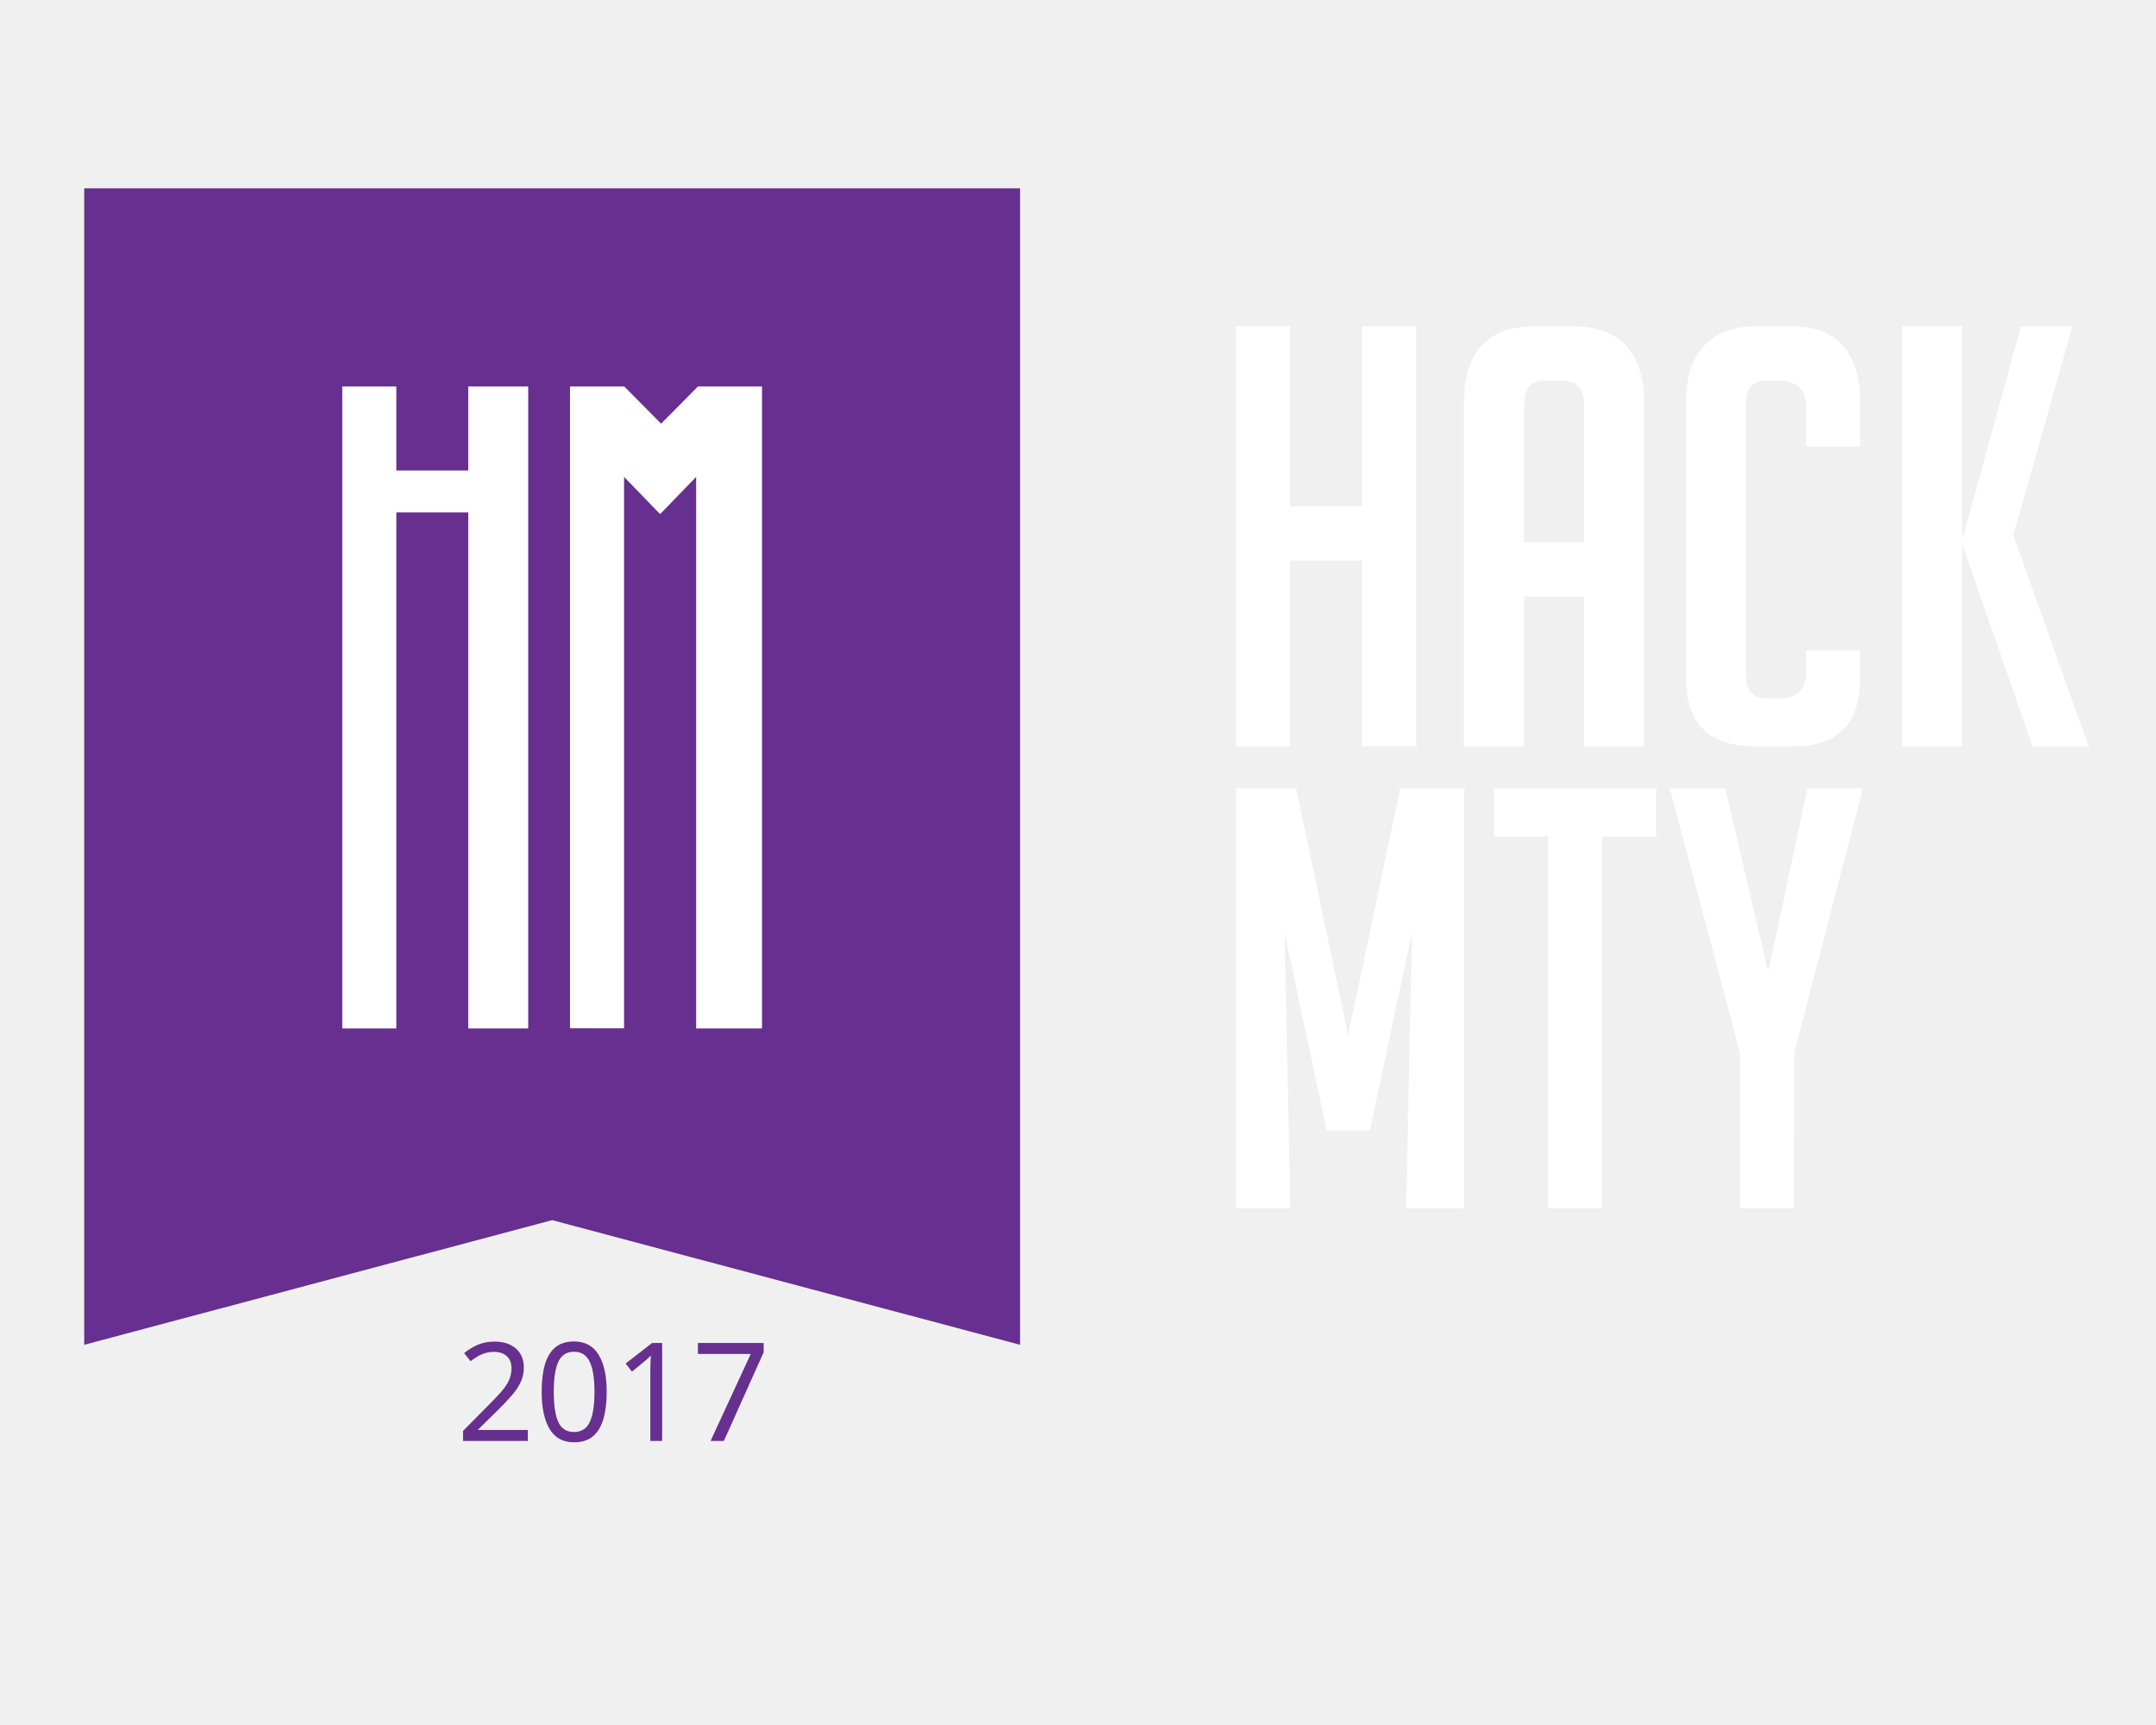
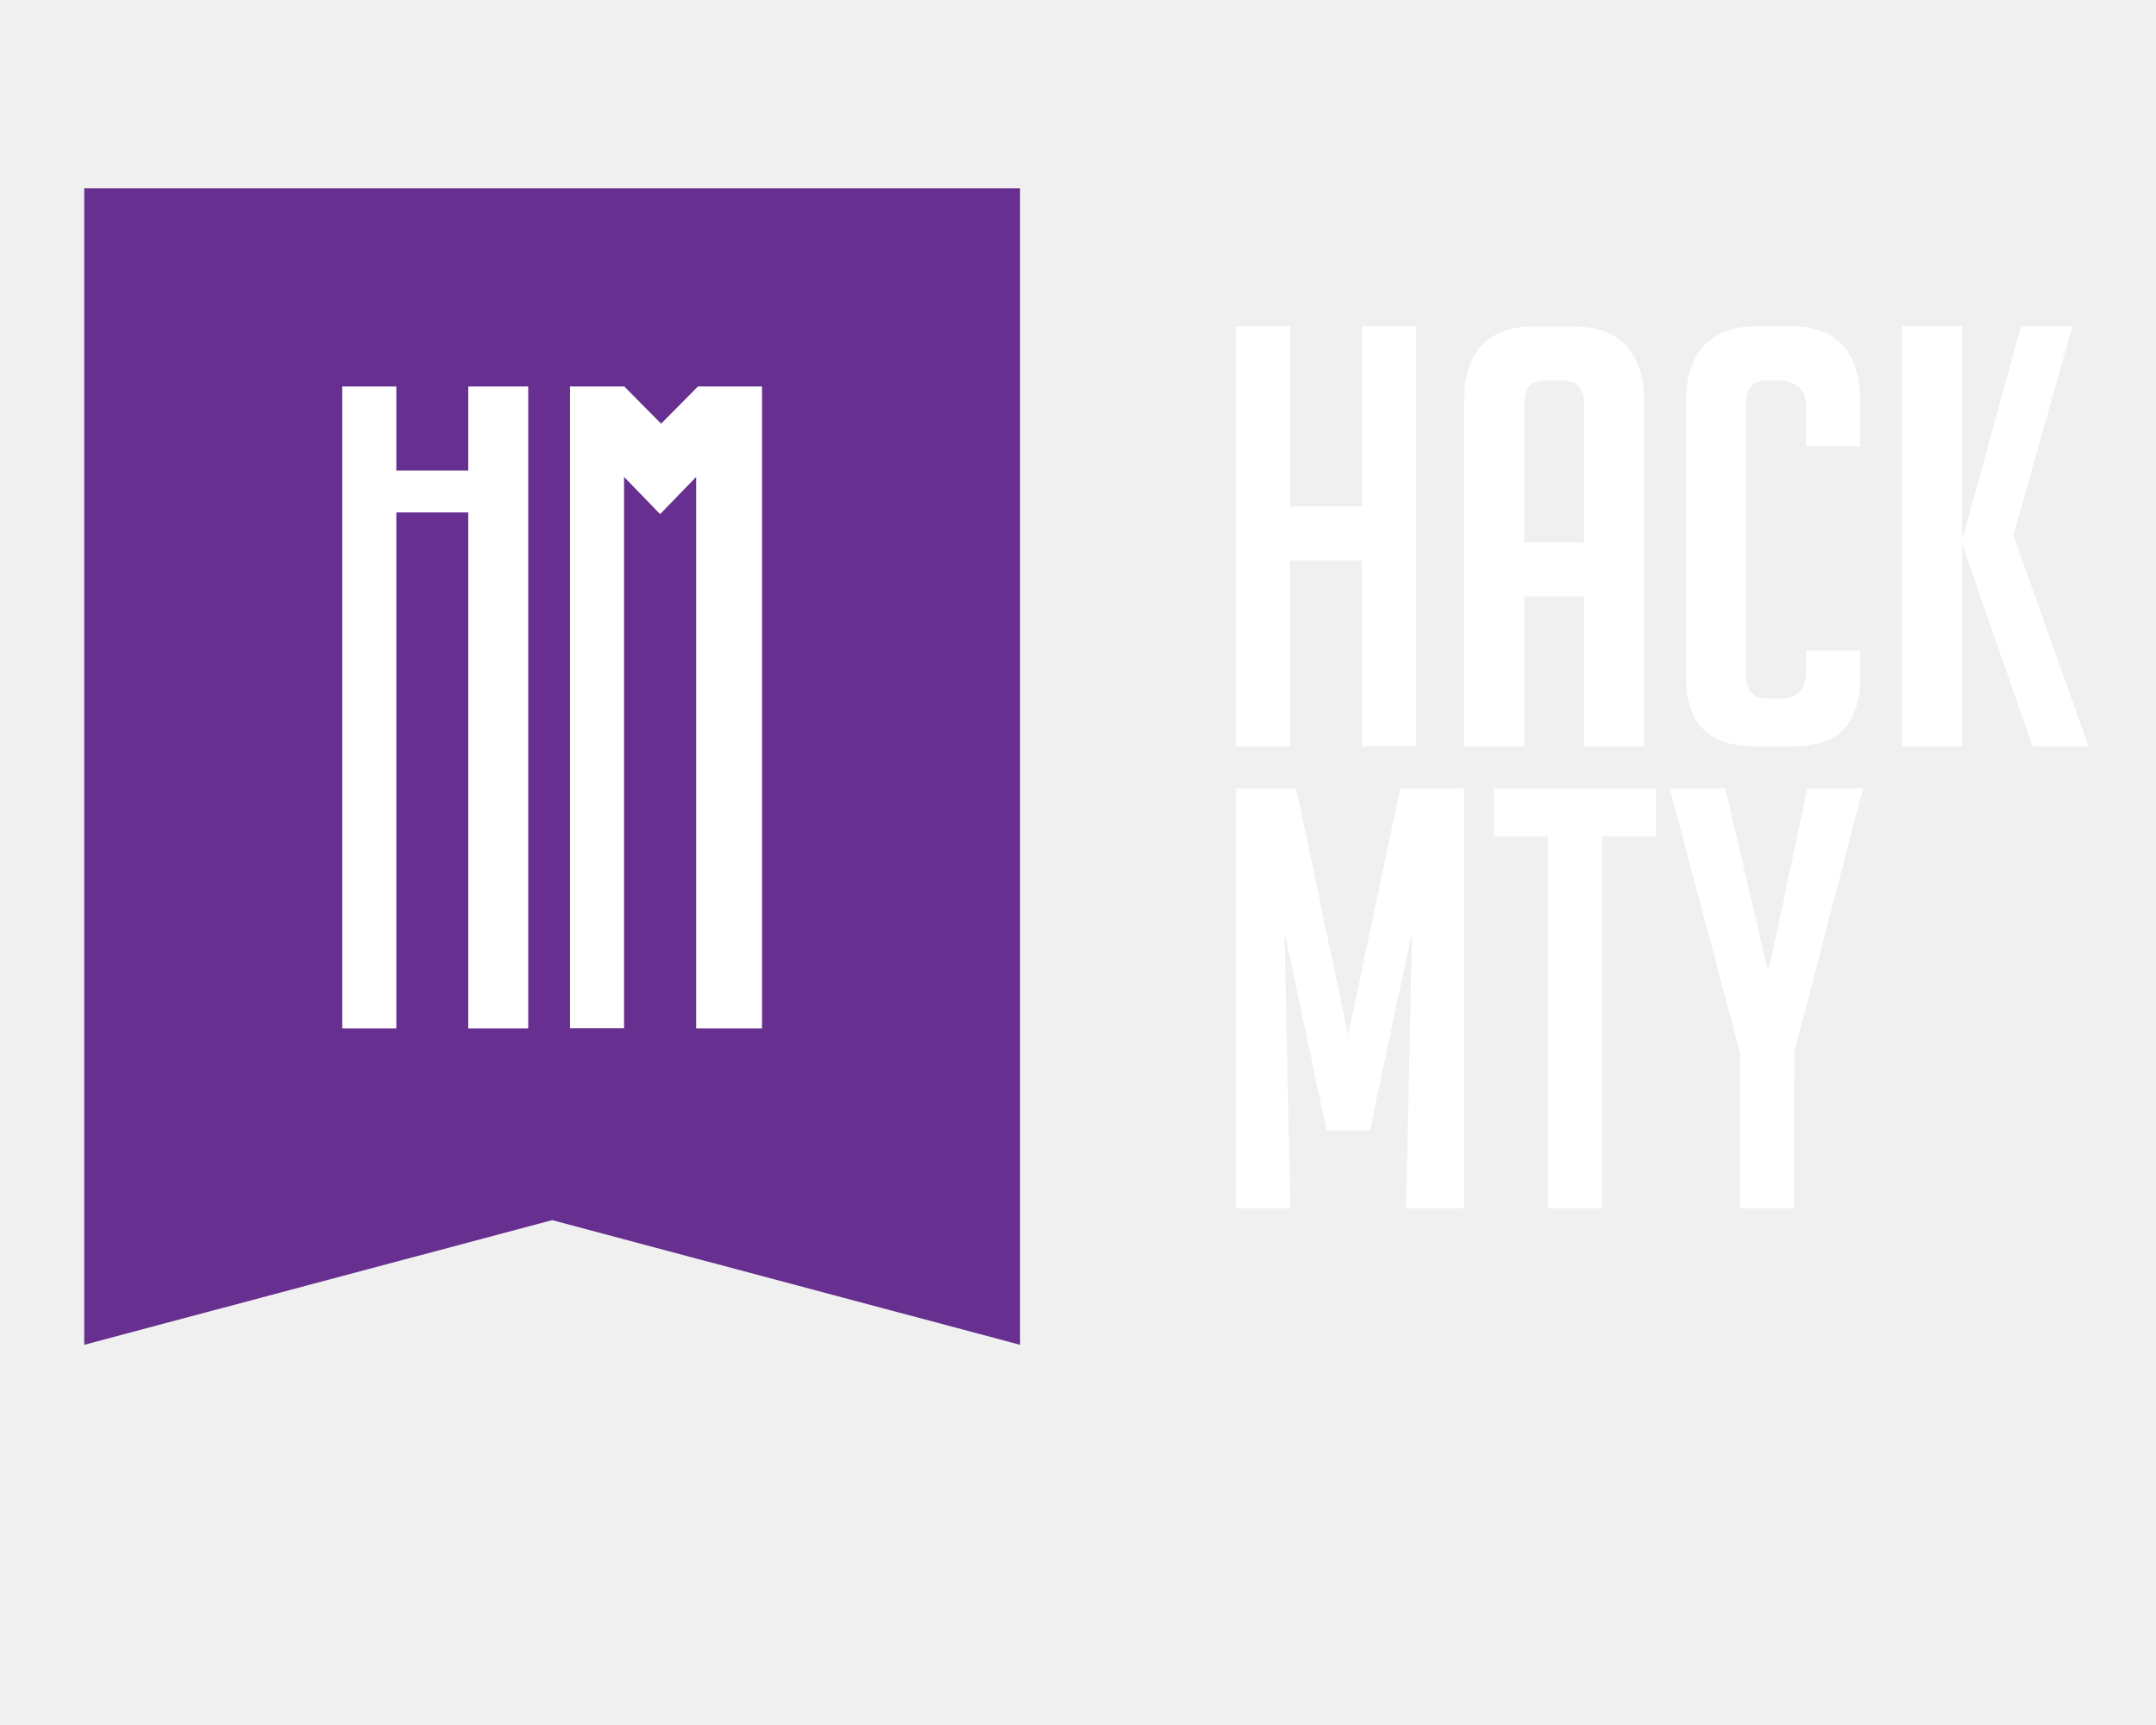
<svg xmlns="http://www.w3.org/2000/svg" version="1.1" id="Layer_1" x="0px" y="0px" viewBox="0 0 1280 1024" style="enable-background:new 0 0 1280 1024;" xml:space="preserve">
  <style type="text/css">
	.st0{fill:#FFFFFF;}
	.st1{fill:#672F8F;}
	.st2{fill:none;}
- 	.st3{font-family:'BebasNeue';}
- 	.st4{font-size:81.46px;}
</style>
  <rect x="170" y="194" class="st0" width="328" height="443" />
  <g>
    <g>
      <g>
        <path class="st0" d="M808.7,443.1V332.7H766v110.4h-32.1V193.7H766v106.9h42.7V193.7h32.1V443h-32.1V443.1z" />
-         <path class="st0" d="M904.8,443.1h-35.6V238.2c0-28.5,13.9-44.4,40.6-44.4h25c26.6,0,41.3,15.9,41.3,44.4v204.9h-35.6v-89h-35.6     v89H904.8z M940.5,322v-81.7c0-9.7-3.9-14.4-13.7-14.4h-9c-9.7,0-12.9,4.7-12.9,14.4V322H940.5z" />
+         <path class="st0" d="M904.8,443.1h-35.6V238.2c0-28.5,13.9-44.4,40.6-44.4h25c26.6,0,41.3,15.9,41.3,44.4v204.9h-35.6v-89h-35.6     v89L904.8,443.1L904.8,443.1z M940.5,322v-81.7c0-9.7-3.9-14.4-13.7-14.4h-9c-9.7,0-12.9,4.7-12.9,14.4V322H940.5z" />
        <path class="st0" d="M1104.3,386.1v16.3c0,28.2-13.7,40.7-40.4,40.7h-21.5c-26.6,0-41.4-12.4-41.4-40.7V237.8     c0-28.2,14.8-44.1,41.4-44.1h21.5c26.6,0,40.4,15.8,40.4,44.1V265h-32.1v-24.7c0-9.7-6.7-14.4-16.6-14.4h-6.6     c-8.8,0-12.4,4.7-12.4,14.4V400c0,9.7,3.6,14.6,12.4,14.6h8.3c8.8,0,14.9-4.9,14.9-14.6v-13.9H1104.3z" />
        <path class="st0" d="M1164.9,443.1h-35.6V193.7h35.6V443.1z M1240,443.1h-33.3l-41.8-120.2v-2.1l34.9-127.1h30.6l-35.1,124     L1240,443.1z" />
      </g>
      <g>
        <path class="st0" d="M800.4,614.5L831.3,468h37.9v249.3h-34.4l3.5-163.8l-25,117.5h-25.7l-25-117.5l3.5,163.8h-32.2V468h35.6     L800.4,614.5z" />
        <path class="st0" d="M951.1,496.5v220.8H919V496.5h-32V468h96.2v28.5H951.1z" />
        <path class="st0" d="M1065.1,717.3H1033V625l-41.7-157h33l25,106.9h1L1073,468h33l-40.8,157L1065.1,717.3L1065.1,717.3z" />
      </g>
    </g>
    <g>
      <path class="st1" d="M50,111.8v686.5l277.8-74l277.8,74V111.8H50z M313.6,610.5H278V304.2h-42.7v306.3h-32.1V229.4h32.1v49.9H278    v-49.9h35.6V610.5z M452.5,610.5h-39.2V283.1l-21.4,22.1l-21.4-22.1v327.3h-32.1v-381h32.2l21.9,22.1l21.9-22.1h38v381.1H452.5z" />
    </g>
    <rect x="271" y="798.3" class="st2" width="334.6" height="109.4" />
-     <text transform="matrix(1 0 0 1 270.9995 855.3691)" class="st1 st3 st4">2017</text>
  </g>
</svg>
